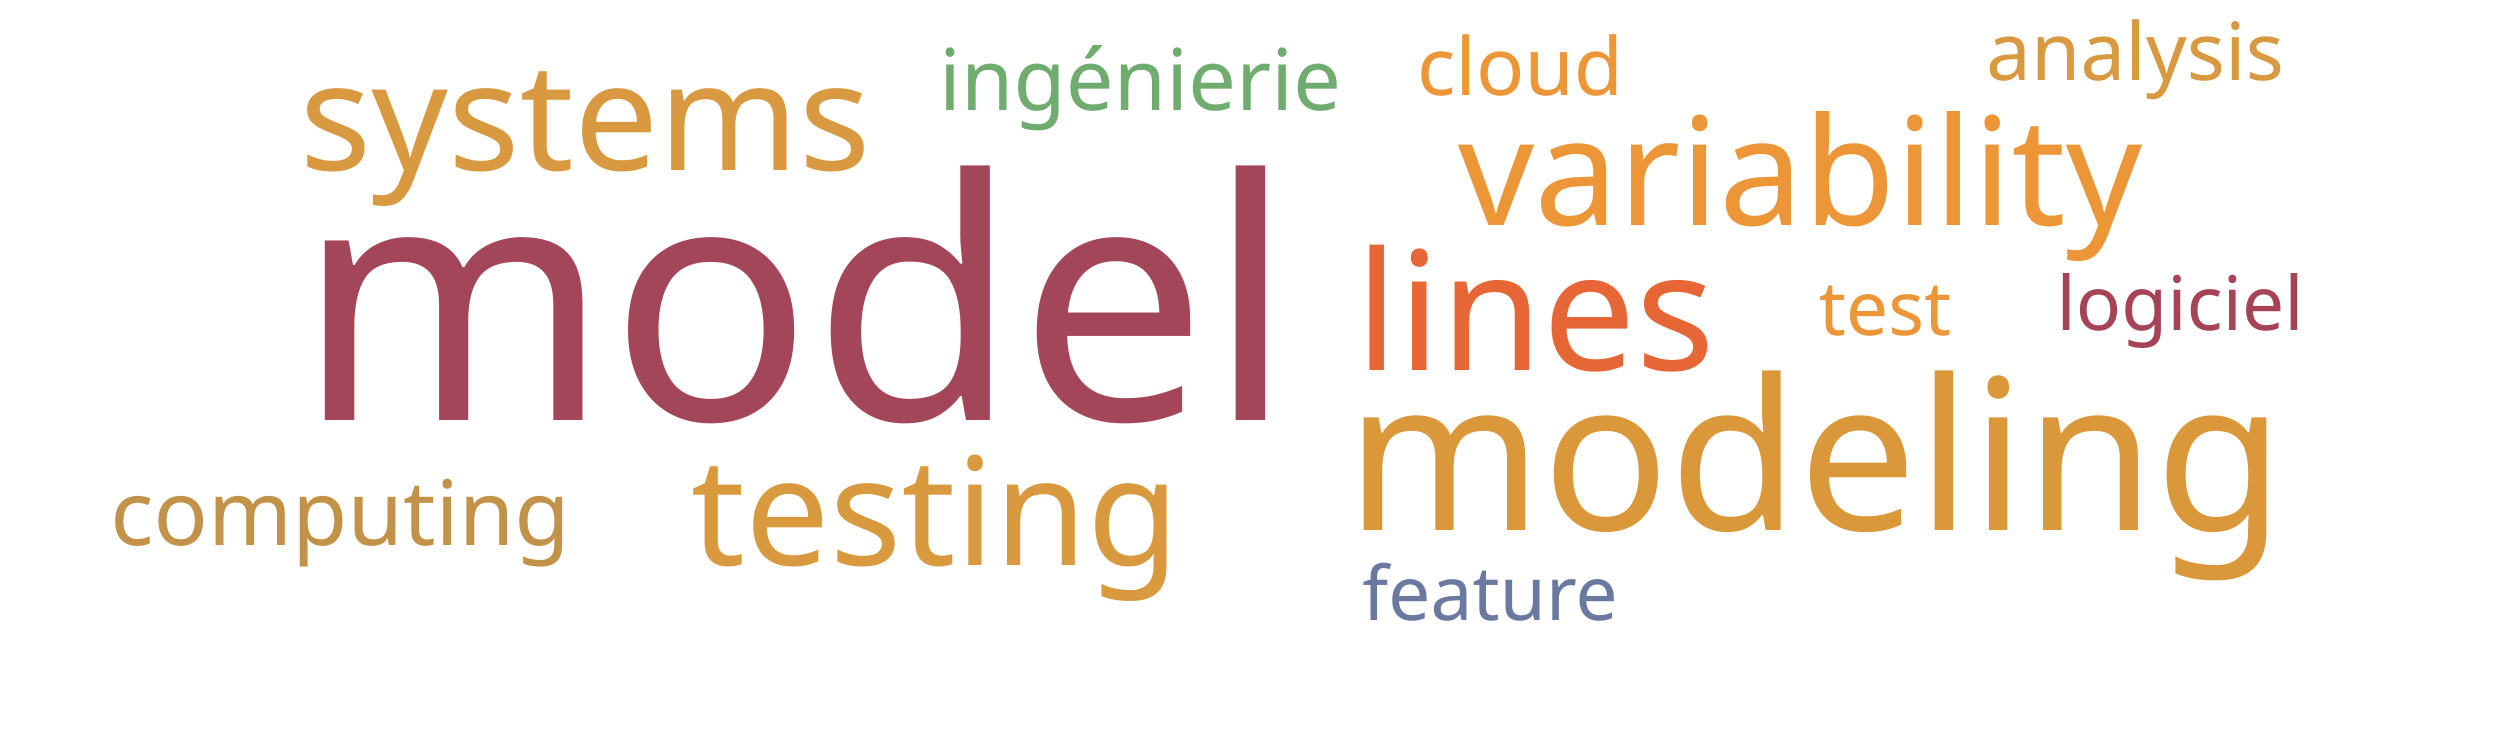
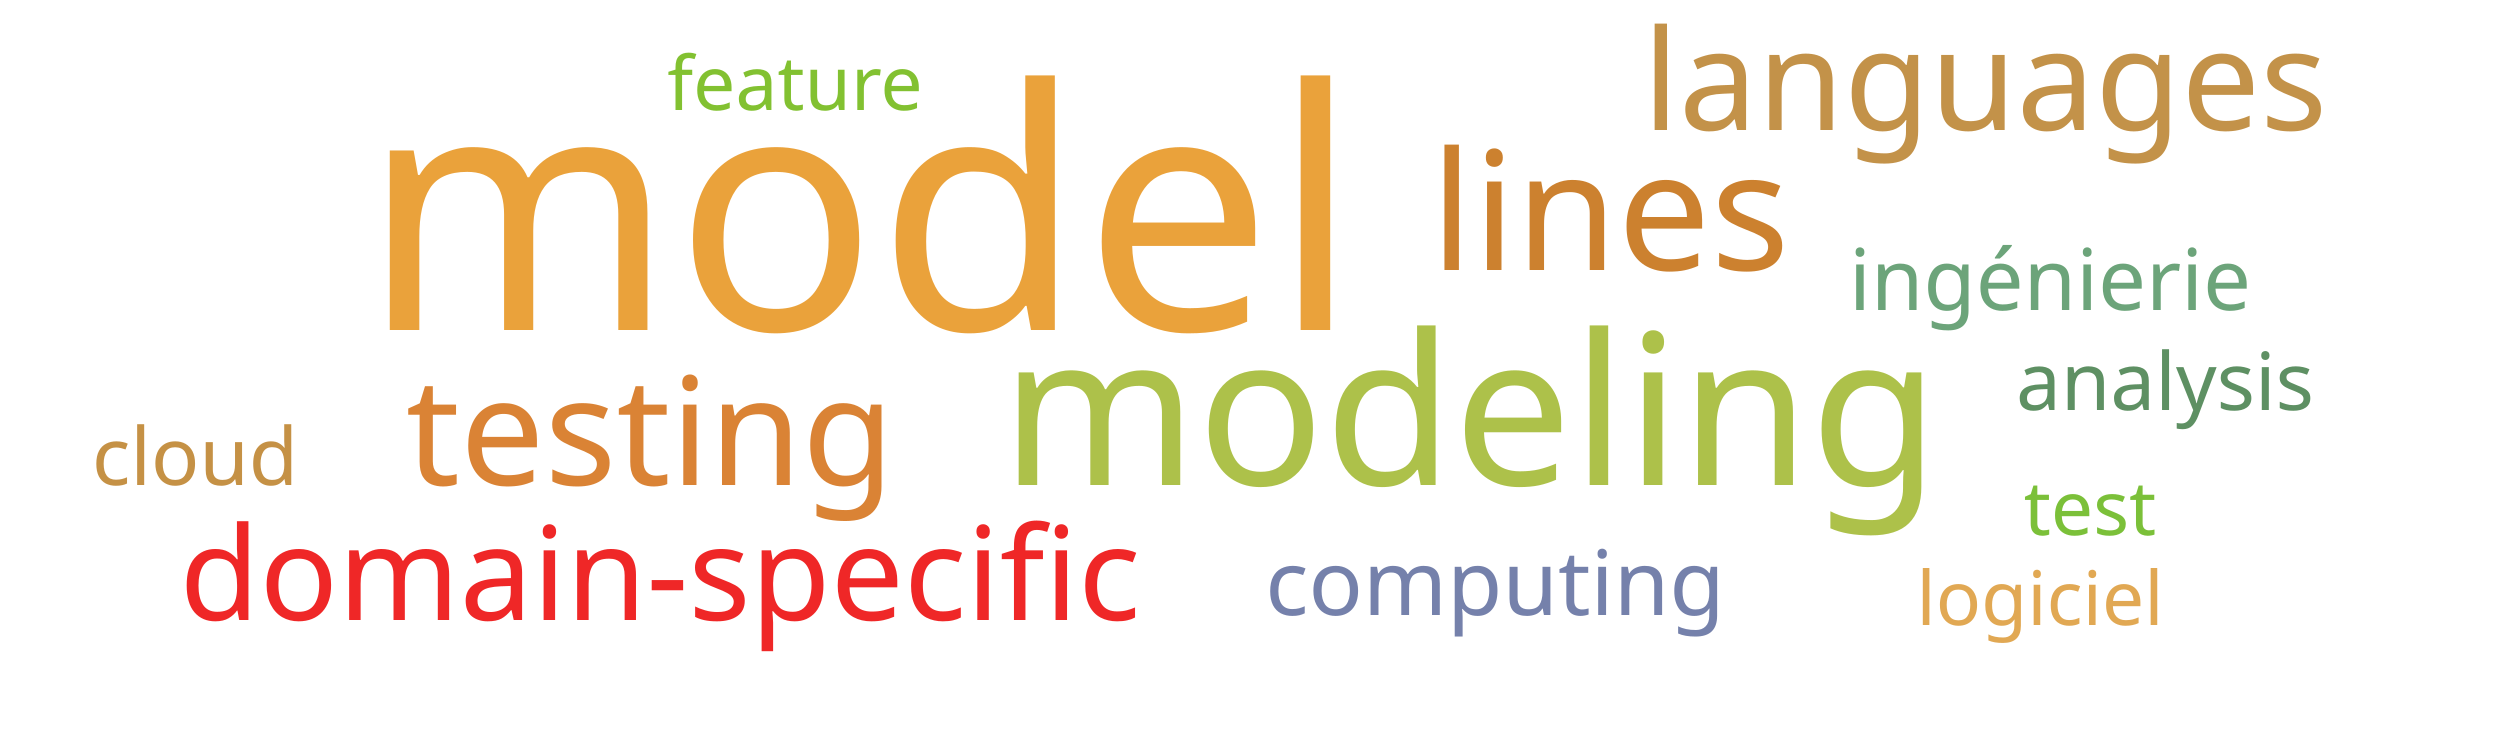
<svg xmlns="http://www.w3.org/2000/svg" width="500" height="150">
  <g transform="translate(250, 75)">
-     <text text-anchor="middle" style="font-family: Impact; font-size: 67px; fill: #a4465a" transform="translate(-91,9)rotate(0)">model</text>
-     <text text-anchor="middle" style="font-family: Impact; font-size: 42px; fill: #da983a" transform="translate(113,31)rotate(0)">modeling</text>
-     <text text-anchor="middle" style="font-family: Impact; font-size: 33px; fill: #e76635" transform="translate(57,-1)rotate(0)">lines</text>
-     <text text-anchor="middle" style="font-family: Impact; font-size: 30px; fill: #d8993f" transform="translate(-63,38)rotate(0)">testing</text>
-     <text text-anchor="middle" style="font-family: Impact; font-size: 30px; fill: #ec9637" transform="translate(110,-30)rotate(0)">variability</text>
-     <text text-anchor="middle" style="font-family: Impact; font-size: 30px; fill: #d89940" transform="translate(-133,-41)rotate(0)">systems</text>
-     <text text-anchor="middle" style="font-family: Impact; font-size: 18px; fill: #c39249" transform="translate(-182,34)rotate(0)">computing</text>
-     <text text-anchor="middle" style="font-family: Impact; font-size: 17px; fill: #70ac6f" transform="translate(-22,-53)rotate(0)">ingénierie</text>
-     <text text-anchor="middle" style="font-family: Impact; font-size: 16px; fill: #ec9637" transform="translate(54,-56)rotate(0)">cloud</text>
-     <text text-anchor="middle" style="font-family: Impact; font-size: 16px; fill: #d89940" transform="translate(177,-59)rotate(0)">analysis</text>
-     <text text-anchor="middle" style="font-family: Impact; font-size: 15px; fill: #ec9637" transform="translate(127,-8)rotate(0)">test</text>
-     <text text-anchor="middle" style="font-family: Impact; font-size: 15px; fill: #a74356" transform="translate(186,-9)rotate(0)">logiciel</text>
-     <text text-anchor="middle" style="font-family: Impact; font-size: 15px; fill: #6b789f" transform="translate(48,49)rotate(0)">feature</text>
+     <text text-anchor="middle" style="font-family: Impact; font-size: 67px; fill: #eaa23b" transform="translate(-78,-9)rotate(0)">model</text>
+     <text text-anchor="middle" style="font-family: Impact; font-size: 42px; fill: #adc14a" transform="translate(44,22)rotate(0)">modeling</text>
+     <text text-anchor="middle" style="font-family: Impact; font-size: 33px; fill: #cc812f" transform="translate(72,-21)rotate(0)">lines</text>
+     <text text-anchor="middle" style="font-family: Impact; font-size: 30px; fill: #da8335" transform="translate(-120,22)rotate(0)">testing</text>
+     <text text-anchor="middle" style="font-family: Impact; font-size: 28px; fill: #c39249" transform="translate(147,-49)rotate(0)">languages</text>
+     <text text-anchor="middle" style="font-family: Impact; font-size: 26px; fill: #ef2727" transform="translate(-118,49)rotate(0)">domain-specific</text>
+     <text text-anchor="middle" style="font-family: Impact; font-size: 18px; fill: #7581ab" transform="translate(49,48)rotate(0)">computing</text>
+     <text text-anchor="middle" style="font-family: Impact; font-size: 17px; fill: #6ca47a" transform="translate(160,-13)rotate(0)">ingénierie</text>
+     <text text-anchor="middle" style="font-family: Impact; font-size: 16px; fill: #c59145" transform="translate(-211,22)rotate(0)">cloud</text>
+     <text text-anchor="middle" style="font-family: Impact; font-size: 16px; fill: #5e9063" transform="translate(183,7)rotate(0)">analysis</text>
+     <text text-anchor="middle" style="font-family: Impact; font-size: 15px; fill: #7bc039" transform="translate(168,32)rotate(0)">test</text>
+     <text text-anchor="middle" style="font-family: Impact; font-size: 15px; fill: #e1a853" transform="translate(158,50)rotate(0)">logiciel</text>
+     <text text-anchor="middle" style="font-family: Impact; font-size: 15px; fill: #82c131" transform="translate(-91,-53)rotate(0)">feature</text>
  </g>
</svg>
